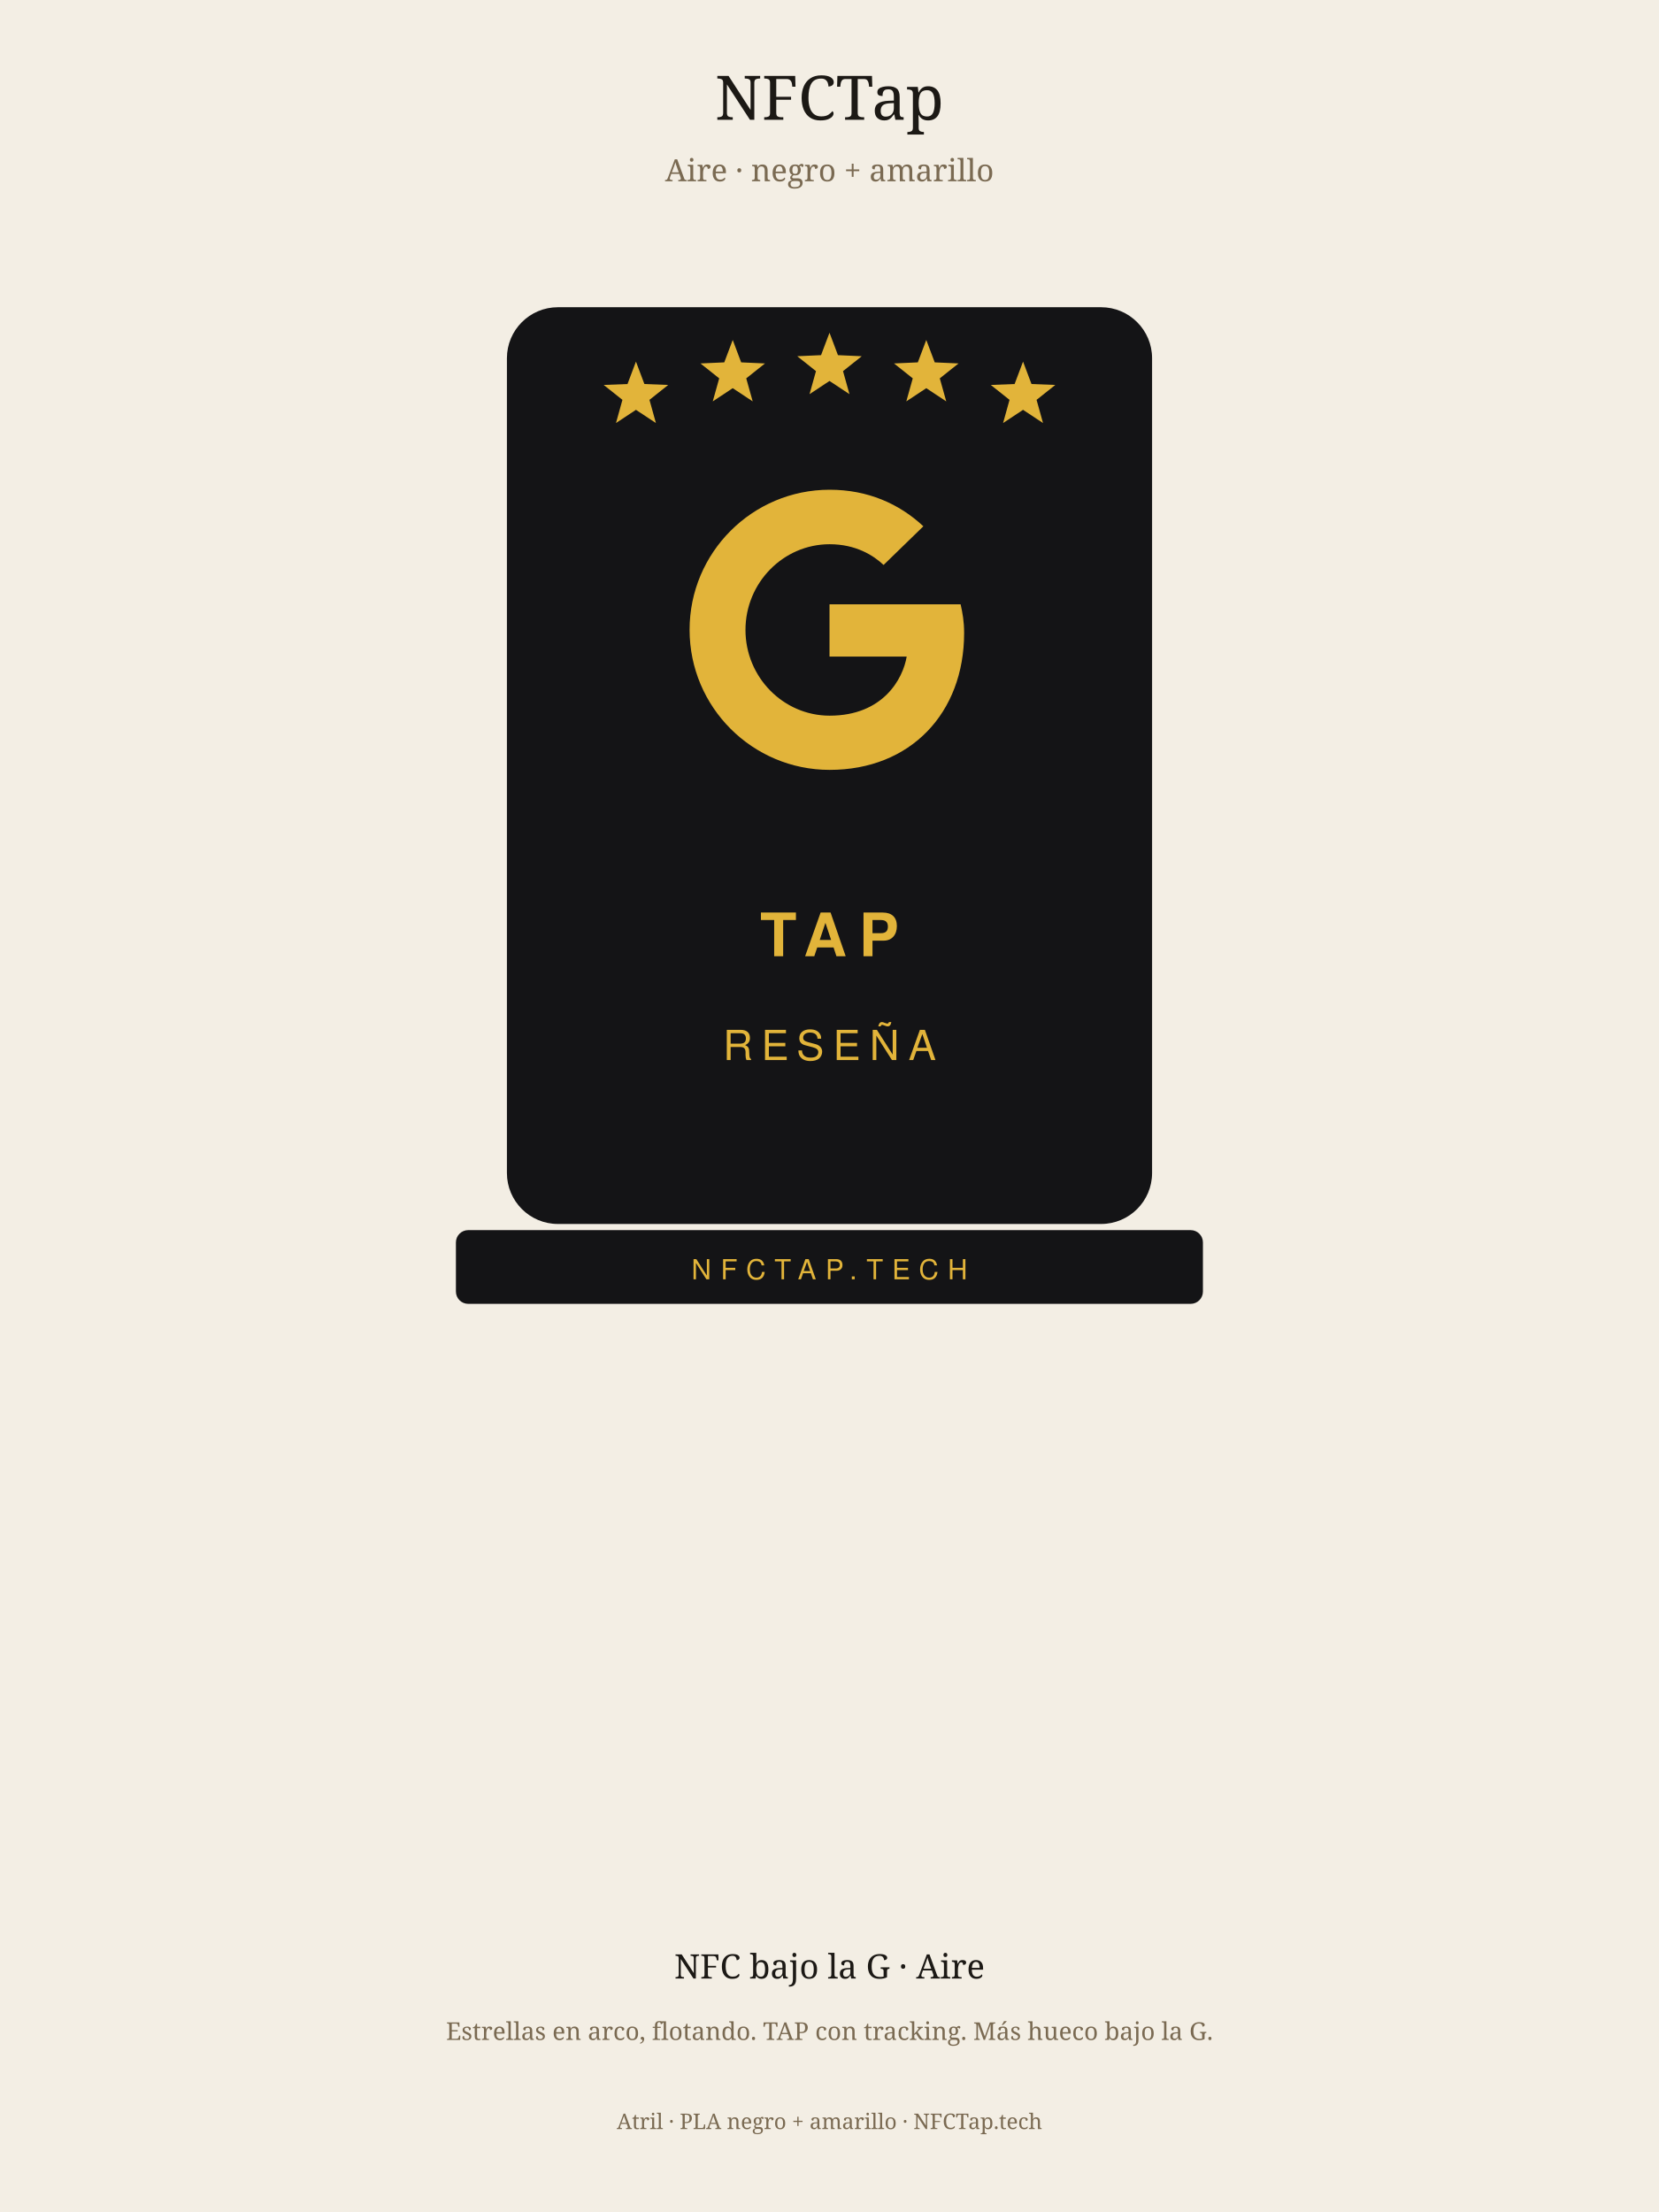
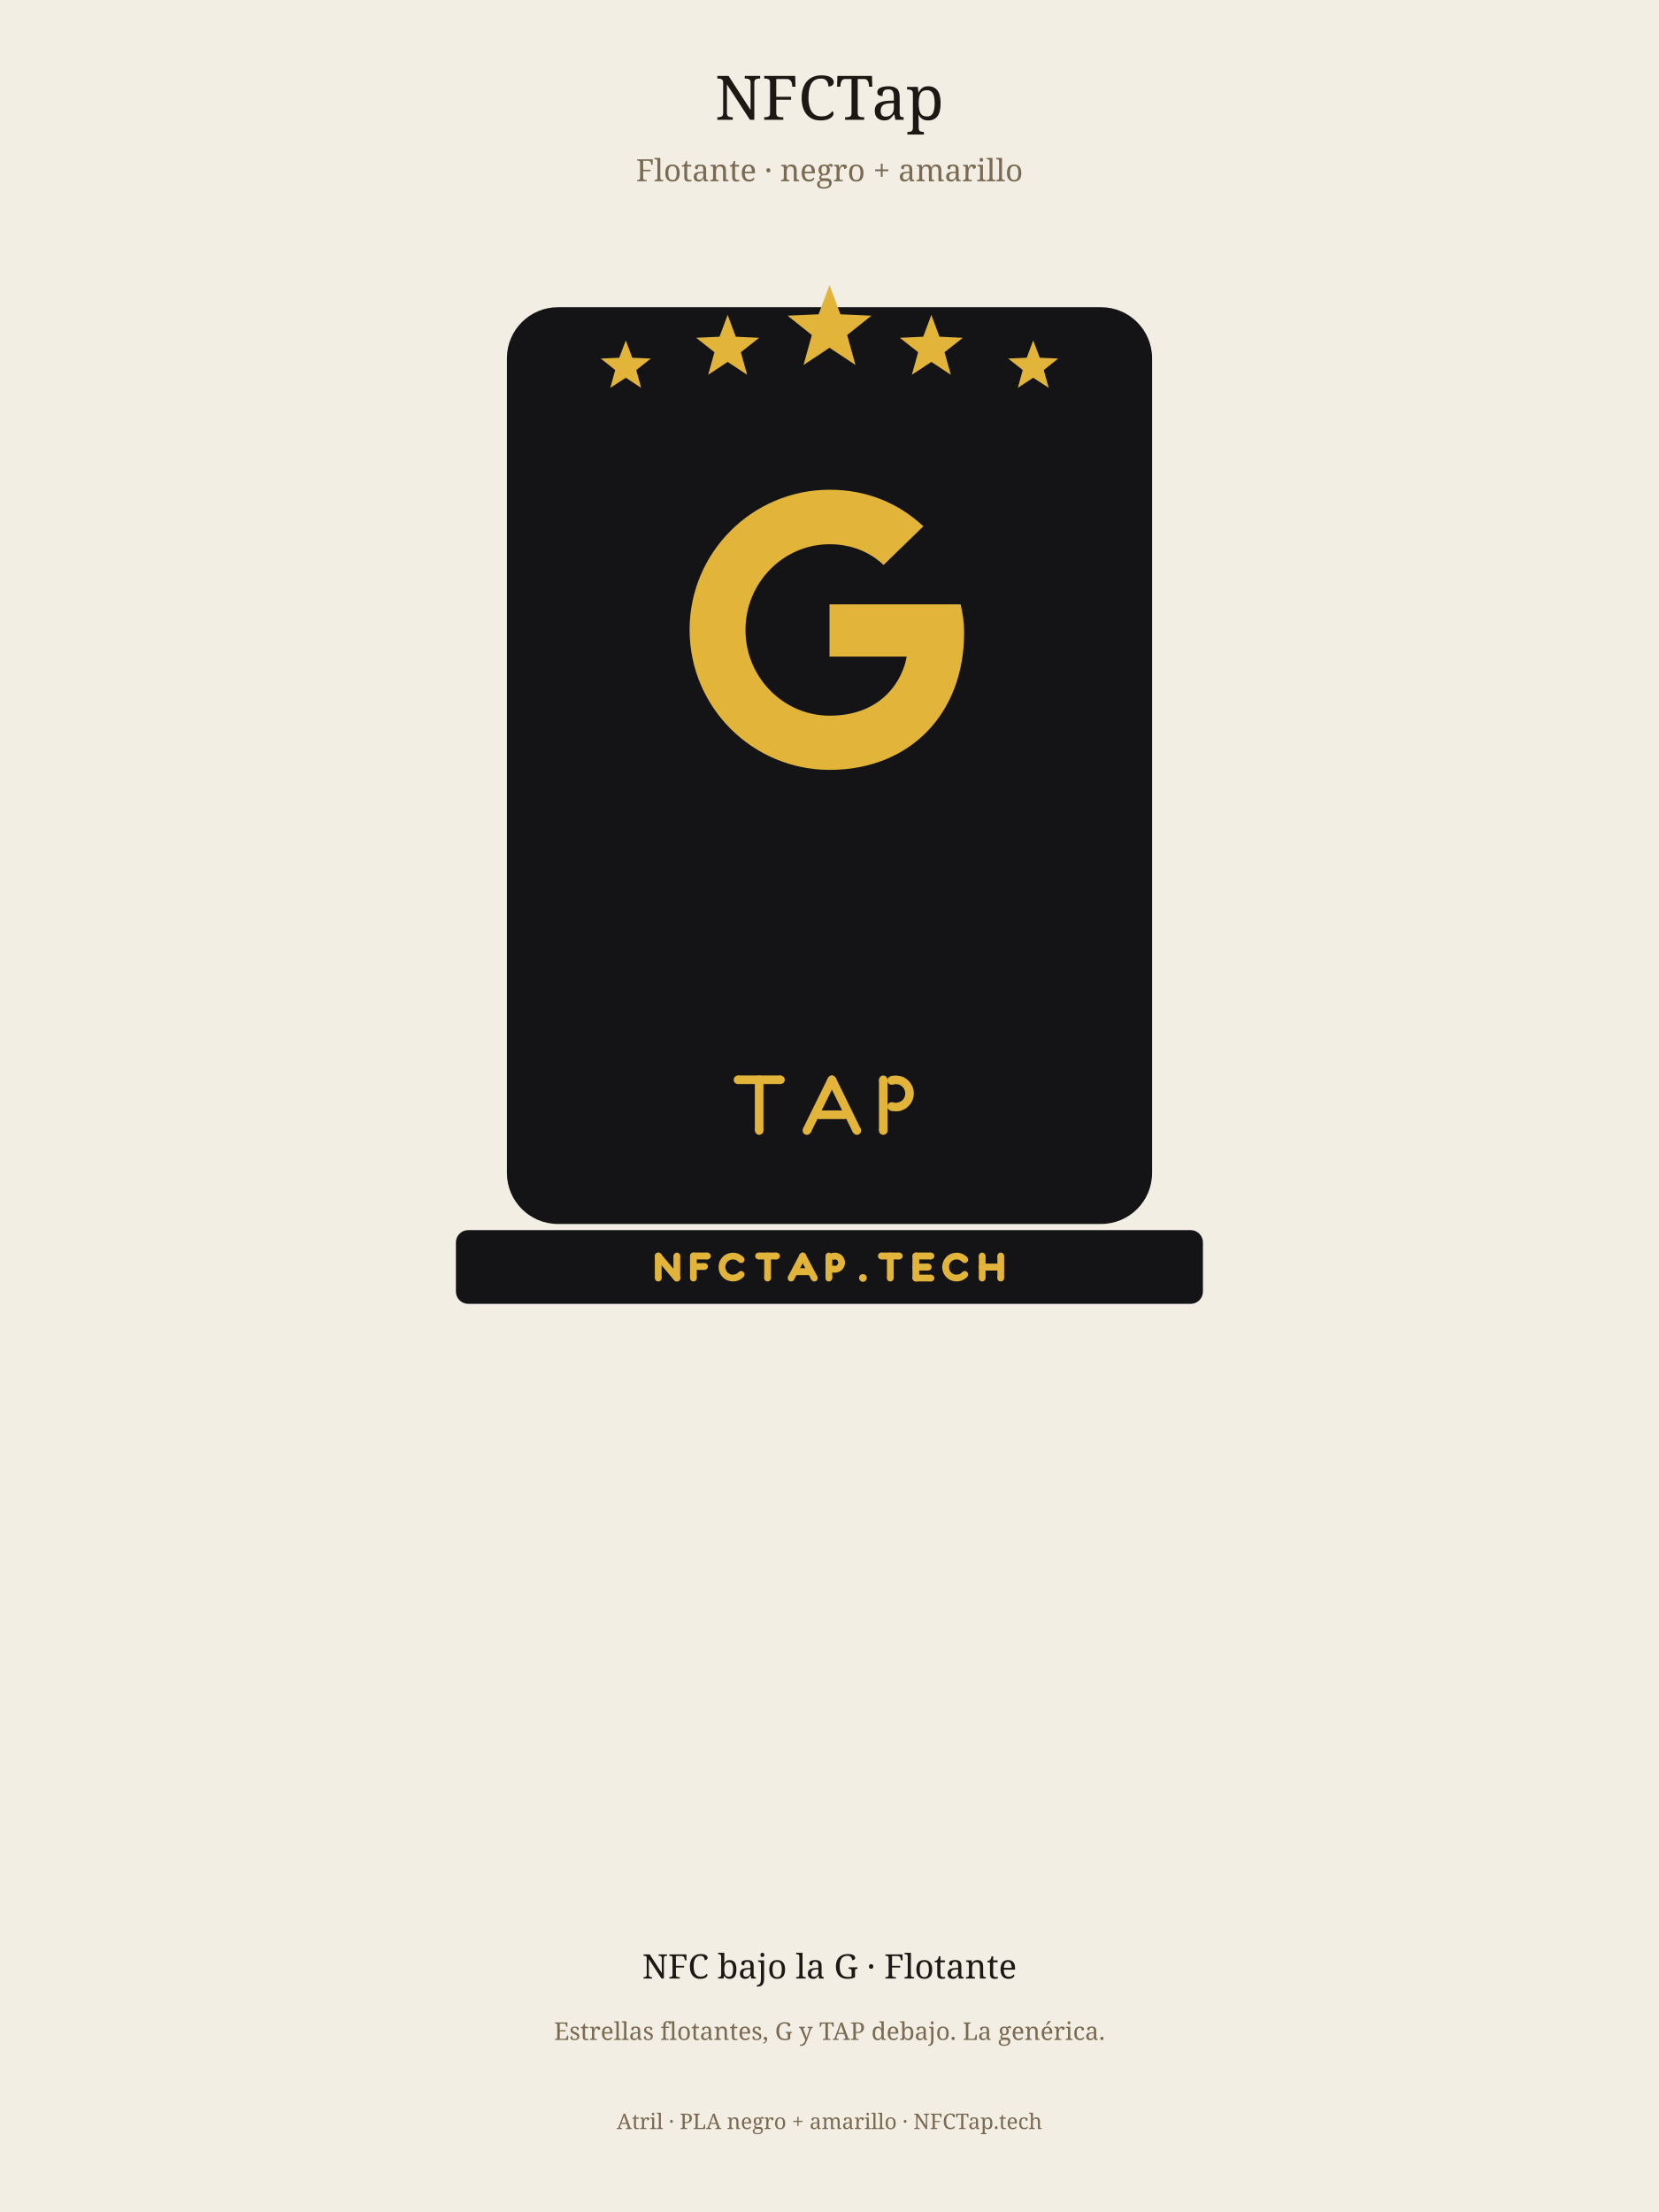
<svg xmlns="http://www.w3.org/2000/svg" viewBox="0 0 1080 1440" width="1080" height="1440">
  <rect width="1080" height="1440" fill="#F3EEE4" />
  <text x="540" y="78" text-anchor="middle" fill="#1C1915" font-family="Georgia, serif" font-size="40">NFCTap</text>
-   <text x="540" y="118" text-anchor="middle" fill="#7A6A52" font-family="Georgia, serif" font-size="20">Aire · negro + amarillo</text>
+   <text x="540" y="118" text-anchor="middle" fill="#7A6A52" font-family="Georgia, serif" font-size="20">Flotante · negro + amarillo</text>
  <rect x="330.0" y="200.0" width="420.0" height="596.8" rx="33.2" fill="#141416" />
-   <polygon points="414.0,235.4 419.5,250.0 435.0,250.6 422.8,260.3 427.0,275.4 414.0,266.8 401.0,275.4 405.2,260.3 393.0,250.6 408.5,250.0" fill="#E2B43A" />
-   <polygon points="477.0,221.3 482.5,235.9 498.0,236.6 485.8,246.3 490.0,261.3 477.0,252.7 464.0,261.3 468.2,246.3 456.0,236.6 471.5,235.9" fill="#E2B43A" />
-   <polygon points="540.0,216.6 545.5,231.2 561.0,231.9 548.8,241.6 553.0,256.6 540.0,248.0 527.0,256.6 531.2,241.6 519.0,231.9 534.5,231.2" fill="#E2B43A" />
-   <polygon points="603.0,221.3 608.5,235.9 624.0,236.6 611.8,246.3 616.0,261.3 603.0,252.7 590.0,261.3 594.2,246.3 582.0,236.6 597.5,235.9" fill="#E2B43A" />
-   <polygon points="666.0,235.4 671.5,250.0 687.0,250.6 674.8,260.3 679.0,275.4 666.0,266.8 653.0,275.4 657.2,260.3 645.0,250.6 660.5,250.0" fill="#E2B43A" />
+   <polygon points="407.4,221.6 411.6,232.9 423.7,233.4 414.2,240.9 417.4,252.5 407.4,245.9 397.3,252.5 400.5,240.9 391.1,233.4 403.1,232.9" fill="#E2B43A" />
+   <polygon points="473.7,205.0 479.0,219.2 494.2,219.9 482.3,229.3 486.4,244.0 473.7,235.6 461.0,244.0 465.1,229.3 453.2,219.9 468.4,219.2" fill="#E2B43A" />
+   <polygon points="540.0,185.6 547.1,204.6 567.3,205.5 551.5,218.1 556.9,237.6 540.0,226.4 523.1,237.6 528.5,218.1 512.7,205.5 532.9,204.6" fill="#E2B43A" />
+   <polygon points="606.3,205.0 611.6,219.2 626.8,219.9 614.9,229.3 619.0,244.0 606.3,235.6 593.6,244.0 597.7,229.3 585.8,219.9 601.0,219.2" fill="#E2B43A" />
+   <polygon points="672.6,221.6 676.9,232.9 688.9,233.4 679.5,240.9 682.7,252.5 672.6,245.9 662.6,252.5 665.8,240.9 656.3,233.4 668.4,232.9" fill="#E2B43A" />
  <g transform="translate(448.816 318.816) scale(10.13158)">
    <path d="M9.001 10.71V7.362h8.424c.126.567.225 1.098.225 1.845 0 5.139-3.447 8.793-8.64 8.793-4.968 0-9-4.032-9-9s4.032-9 9-9c2.43 0 4.464.891 6.021 2.349l-2.556 2.484c-.648-.612-1.782-1.332-3.465-1.332-2.979 0-5.409 2.475-5.409 5.508s2.43 5.508 5.409 5.508c3.447 0 4.716-2.385 4.95-3.798H9.001v-.009z" fill="#E2B43A" />
  </g>
-   <text x="540" y="622.5" text-anchor="middle" fill="#E2B43A" font-family="Helvetica Neue, Helvetica, Arial, sans-serif" font-size="39" font-weight="600" letter-spacing="7.9">TAP</text>
-   <text x="540" y="690.1" text-anchor="middle" fill="#E2B43A" font-family="Helvetica Neue, Helvetica, Arial, sans-serif" font-size="27" font-weight="500" letter-spacing="5.8">RESEÑA</text>
+   <polygon points="480.4,700.1 508.1,700.1 508.1,705.7 480.4,705.7" fill="#E2B43A" />
+   <polygon points="483.2,702.9 483.0,701.9 482.4,701.0 481.5,700.3 480.4,700.1 479.3,700.3 478.4,701.0 477.8,701.9 477.6,702.9 477.8,704.0 478.4,704.9 479.3,705.5 480.4,705.7 481.5,705.5 482.4,704.9 483.0,704.0" fill="#E2B43A" />
+   <polygon points="510.9,702.9 510.7,701.9 510.1,701.0 509.1,700.3 508.1,700.1 507.0,700.3 506.1,701.0 505.5,701.9 505.3,702.9 505.5,704.0 506.1,704.9 507.0,705.5 508.1,705.7 509.1,705.5 510.1,704.9 510.7,704.0" fill="#E2B43A" />
+   <polygon points="491.4,736.0 491.4,702.9 497.0,702.9 497.0,736.0" fill="#E2B43A" />
+   <polygon points="497.0,736.0 496.8,734.9 496.2,734.0 495.3,733.4 494.2,733.2 493.2,733.4 492.3,734.0 491.7,734.9 491.4,736.0 491.7,737.1 492.3,738.0 493.2,738.6 494.2,738.8 495.3,738.6 496.2,738.0 496.8,737.1" fill="#E2B43A" />
+   <polygon points="497.0,702.9 496.8,701.9 496.2,701.0 495.3,700.3 494.2,700.1 493.2,700.3 492.3,701.0 491.7,701.9 491.4,702.9 491.7,704.0 492.3,704.9 493.2,705.5 494.2,705.7 495.3,705.5 496.2,704.9 496.8,704.0" fill="#E2B43A" />
+   <polygon points="522.7,734.8 539.0,701.7 544.1,704.2 527.8,737.3" fill="#E2B43A" />
+   <polygon points="528.1,736.0 527.9,734.9 527.2,734.0 526.3,733.4 525.3,733.2 524.2,733.4 523.3,734.0 522.7,734.9 522.5,736.0 522.7,737.1 523.3,738.0 524.2,738.6 525.3,738.8 526.3,738.6 527.2,738.0 527.9,737.1" fill="#E2B43A" />
+   <polygon points="544.4,702.9 544.1,701.9 543.5,701.0 542.6,700.3 541.5,700.1 540.5,700.3 539.6,701.0 539.0,701.9 538.7,702.9 539.0,704.0 539.6,704.9 540.5,705.5 541.5,705.7 542.6,705.5 543.5,704.9 544.1,704.0" fill="#E2B43A" />
+   <polygon points="555.3,737.3 539.0,704.2 544.1,701.7 560.3,734.8" fill="#E2B43A" />
+   <polygon points="560.6,736.0 560.4,734.9 559.8,734.0 558.9,733.4 557.8,733.2 556.8,733.4 555.9,734.0 555.2,734.9 555.0,736.0 555.2,737.1 555.9,738.0 556.8,738.6 557.8,738.8 558.9,738.6 559.8,738.0 560.4,737.1" fill="#E2B43A" />
+   <polygon points="544.4,702.9 544.1,701.9 543.5,701.0 542.6,700.3 541.5,700.1 540.5,700.3 539.6,701.0 539.0,701.9 538.7,702.9 539.0,704.0 539.6,704.9 540.5,705.5 541.5,705.7 542.6,705.5 543.5,704.9 544.1,704.0" fill="#E2B43A" />
+   <polygon points="533.2,722.9 549.9,722.9 549.9,728.5 533.2,728.5" fill="#E2B43A" />
+   <polygon points="536.0,725.7 535.8,724.6 535.2,723.7 534.3,723.1 533.2,722.9 532.1,723.1 531.2,723.7 530.6,724.6 530.4,725.7 530.6,726.7 531.2,727.6 532.1,728.3 533.2,728.5 534.3,728.3 535.2,727.6 535.8,726.7" fill="#E2B43A" />
+   <polygon points="552.7,725.7 552.5,724.6 551.9,723.7 551.0,723.1 549.9,722.9 548.8,723.1 547.9,723.7 547.3,724.6 547.1,725.7 547.3,726.7 547.9,727.6 548.8,728.3 549.9,728.5 551.0,728.3 551.9,727.6 552.5,726.7" fill="#E2B43A" />
+   <polygon points="572.2,736.0 572.2,702.9 577.8,702.9 577.8,736.0" fill="#E2B43A" />
+   <polygon points="577.8,736.0 577.6,734.9 577.0,734.0 576.1,733.4 575.0,733.2 573.9,733.4 573.0,734.0 572.4,734.9 572.2,736.0 572.4,737.1 573.0,738.0 573.9,738.6 575.0,738.8 576.1,738.6 577.0,738.0 577.6,737.1" fill="#E2B43A" />
+   <polygon points="577.8,702.9 577.6,701.9 577.0,701.0 576.1,700.3 575.0,700.1 573.9,700.3 573.0,701.0 572.4,701.9 572.2,702.9 572.4,704.0 573.0,704.9 573.9,705.5 575.0,705.7 576.1,705.5 577.0,704.9 577.6,704.0" fill="#E2B43A" />
+   <polygon points="579.6,700.7 581.7,700.2 583.9,700.2 586.1,700.5 588.2,701.2 590.1,702.4 591.7,703.8 593.1,705.6 594.1,707.5 594.7,709.6 594.9,711.8 594.7,714.0 594.1,716.1 593.1,718.1 591.7,719.8 590.1,721.3 588.2,722.4 586.1,723.2 583.9,723.5 581.7,723.4 579.6,723.0 581.3,717.6 582.4,717.9 583.6,717.9 584.7,717.7 585.8,717.3 586.8,716.8 587.7,716.0 588.4,715.1 588.9,714.1 589.2,713.0 589.3,711.8 589.2,710.7 588.9,709.6 588.4,708.6 587.7,707.7 586.8,706.9 585.8,706.3 584.7,705.9 583.6,705.8 582.4,705.8 581.3,706.0" fill="#E2B43A" />
+   <polygon points="583.3,703.4 583.1,702.3 582.4,701.4 581.5,700.8 580.5,700.6 579.4,700.8 578.5,701.4 577.9,702.3 577.7,703.4 577.9,704.4 578.5,705.4 579.4,706.0 580.5,706.2 581.5,706.0 582.4,705.4 583.1,704.4" fill="#E2B43A" />
+   <polygon points="583.3,720.3 583.1,719.2 582.4,718.3 581.5,717.7 580.5,717.5 579.4,717.7 578.5,718.3 577.9,719.2 577.7,720.3 577.9,721.4 578.5,722.3 579.4,722.9 580.5,723.1 581.5,722.9 582.4,722.3 583.1,721.4" fill="#E2B43A" />
  <rect x="296.8" y="800.8" width="486.3" height="48" rx="8" fill="#141416" />
-   <text x="540" y="832.8" text-anchor="middle" fill="#E2B43A" font-family="Helvetica Neue, Helvetica, Arial, sans-serif" font-size="18" letter-spacing="6">NFCTAP.TECH</text>
-   <text x="540" y="1288" text-anchor="middle" fill="#1C1915" font-family="Georgia, serif" font-size="22">NFC bajo la G · Aire</text>
-   <text x="540" y="1328" text-anchor="middle" fill="#7A6A52" font-family="Georgia, serif" font-size="16">Estrellas en arco, flotando. TAP con tracking. Más hueco bajo la G.</text>
+   <polygon points="426.3,832.0 426.3,817.7 430.7,817.7 430.7,832.0" fill="#E2B43A" />
+   <polygon points="430.7,832.0 430.6,831.2 430.1,830.5 429.4,830.0 428.5,829.8 427.7,830.0 426.9,830.5 426.5,831.2 426.3,832.0 426.5,832.9 426.9,833.6 427.7,834.1 428.5,834.2 429.4,834.1 430.1,833.6 430.6,832.9" fill="#E2B43A" />
+   <polygon points="430.7,817.7 430.6,816.8 430.1,816.1 429.4,815.6 428.5,815.4 427.7,815.6 426.9,816.1 426.5,816.8 426.3,817.7 426.5,818.5 426.9,819.2 427.7,819.7 428.5,819.9 429.4,819.7 430.1,819.2 430.6,818.5" fill="#E2B43A" />
+   <polygon points="438.4,832.0 438.4,817.7 442.8,817.7 442.8,832.0" fill="#E2B43A" />
+   <polygon points="442.8,832.0 442.7,831.2 442.2,830.5 441.5,830.0 440.6,829.8 439.8,830.0 439.1,830.5 438.6,831.2 438.4,832.0 438.6,832.9 439.1,833.6 439.8,834.1 440.6,834.2 441.5,834.1 442.2,833.6 442.7,832.9" fill="#E2B43A" />
+   <polygon points="442.8,817.7 442.7,816.8 442.2,816.1 441.5,815.6 440.6,815.4 439.8,815.6 439.1,816.1 438.6,816.8 438.4,817.7 438.6,818.5 439.1,819.2 439.8,819.7 440.6,819.9 441.5,819.7 442.2,819.2 442.7,818.5" fill="#E2B43A" />
+   <polygon points="430.2,816.2 442.3,830.6 438.9,833.5 426.8,819.1" fill="#E2B43A" />
+   <polygon points="430.7,817.7 430.6,816.8 430.1,816.1 429.4,815.6 428.5,815.4 427.7,815.6 426.9,816.1 426.5,816.8 426.3,817.7 426.5,818.5 426.9,819.2 427.7,819.7 428.5,819.9 429.4,819.7 430.1,819.2 430.6,818.5" fill="#E2B43A" />
+   <polygon points="442.8,832.0 442.7,831.2 442.2,830.5 441.5,830.0 440.6,829.8 439.8,830.0 439.1,830.5 438.6,831.2 438.4,832.0 438.6,832.9 439.1,833.6 439.8,834.1 440.6,834.2 441.5,834.1 442.2,833.6 442.7,832.9" fill="#E2B43A" />
+   <polygon points="449.2,832.0 449.2,817.7 453.6,817.7 453.6,832.0" fill="#E2B43A" />
+   <polygon points="453.6,832.0 453.4,831.2 453.0,830.5 452.2,830.0 451.4,829.8 450.6,830.0 449.8,830.5 449.4,831.2 449.2,832.0 449.4,832.9 449.8,833.6 450.6,834.1 451.4,834.2 452.2,834.1 453.0,833.6 453.4,832.9" fill="#E2B43A" />
+   <polygon points="453.6,817.7 453.4,816.8 453.0,816.1 452.2,815.6 451.4,815.4 450.6,815.6 449.8,816.1 449.4,816.8 449.2,817.7 449.4,818.5 449.8,819.2 450.6,819.7 451.4,819.9 452.2,819.7 453.0,819.2 453.4,818.5" fill="#E2B43A" />
+   <polygon points="451.4,815.4 460.5,815.4 460.5,819.9 451.4,819.9" fill="#E2B43A" />
+   <polygon points="453.6,817.7 453.4,816.8 453.0,816.1 452.2,815.6 451.4,815.4 450.6,815.6 449.8,816.1 449.4,816.8 449.2,817.7 449.4,818.5 449.8,819.2 450.6,819.7 451.4,819.9 452.2,819.7 453.0,819.2 453.4,818.5" fill="#E2B43A" />
+   <polygon points="462.7,817.7 462.6,816.8 462.1,816.1 461.4,815.6 460.5,815.4 459.7,815.6 458.9,816.1 458.5,816.8 458.3,817.7 458.5,818.5 458.9,819.2 459.7,819.7 460.5,819.9 461.4,819.7 462.1,819.2 462.6,818.5" fill="#E2B43A" />
+   <polygon points="451.4,822.3 458.7,822.3 458.7,826.7 451.4,826.7" fill="#E2B43A" />
+   <polygon points="453.6,824.5 453.4,823.6 453.0,822.9 452.2,822.4 451.4,822.3 450.6,822.4 449.8,822.9 449.4,823.6 449.2,824.5 449.4,825.3 449.8,826.0 450.6,826.5 451.4,826.7 452.2,826.5 453.0,826.0 453.4,825.3" fill="#E2B43A" />
+   <polygon points="460.9,824.5 460.7,823.6 460.2,822.9 459.5,822.4 458.7,822.3 457.8,822.4 457.1,822.9 456.6,823.6 456.5,824.5 456.6,825.3 457.1,826.0 457.8,826.5 458.7,826.7 459.5,826.5 460.2,826.0 460.7,825.3" fill="#E2B43A" />
+   <polygon points="484.1,818.6 482.6,817.2 480.8,816.2 478.8,815.6 476.8,815.5 474.8,815.8 472.8,816.5 471.1,817.6 469.7,819.1 468.6,820.9 468.0,822.8 467.8,824.8 468.0,826.9 468.6,828.8 469.7,830.6 471.1,832.1 472.8,833.2 474.8,833.9 476.8,834.2 478.8,834.1 480.8,833.5 482.6,832.5 484.1,831.1 480.9,828.2 480.0,828.9 479.1,829.4 478.0,829.7 477.0,829.8 475.9,829.7 474.9,829.3 474.0,828.7 473.2,827.9 472.7,827.0 472.3,825.9 472.2,824.8 472.3,823.8 472.7,822.7 473.2,821.8 474.0,821.0 474.9,820.4 475.9,820.0 477.0,819.9 478.0,819.9 479.1,820.3 480.0,820.8 480.9,821.5" fill="#E2B43A" />
+   <polygon points="484.7,820.0 484.5,819.2 484.1,818.5 483.3,818.0 482.5,817.8 481.6,818.0 480.9,818.5 480.5,819.2 480.3,820.0 480.5,820.9 480.9,821.6 481.6,822.1 482.5,822.2 483.3,822.1 484.1,821.6 484.5,820.9" fill="#E2B43A" />
+   <polygon points="484.7,829.6 484.5,828.8 484.1,828.1 483.3,827.6 482.5,827.4 481.6,827.6 480.9,828.1 480.5,828.8 480.3,829.6 480.5,830.5 480.9,831.2 481.6,831.7 482.5,831.9 483.3,831.7 484.1,831.2 484.5,830.5" fill="#E2B43A" />
+   <polygon points="493.8,815.4 505.5,815.4 505.5,819.9 493.8,819.9" fill="#E2B43A" />
+   <polygon points="496.0,817.7 495.8,816.8 495.4,816.1 494.6,815.6 493.8,815.4 493.0,815.6 492.2,816.1 491.8,816.8 491.6,817.7 491.8,818.5 492.2,819.2 493.0,819.7 493.8,819.9 494.6,819.7 495.4,819.2 495.8,818.5" fill="#E2B43A" />
+   <polygon points="507.7,817.7 507.6,816.8 507.1,816.1 506.4,815.6 505.5,815.4 504.7,815.6 504.0,816.1 503.5,816.8 503.3,817.7 503.5,818.5 504.0,819.2 504.7,819.7 505.5,819.9 506.4,819.7 507.1,819.2 507.6,818.5" fill="#E2B43A" />
+   <polygon points="497.5,832.0 497.5,817.7 501.9,817.7 501.9,832.0" fill="#E2B43A" />
+   <polygon points="501.9,832.0 501.7,831.2 501.2,830.5 500.5,830.0 499.7,829.8 498.8,830.0 498.1,830.5 497.6,831.2 497.5,832.0 497.6,832.9 498.1,833.6 498.8,834.1 499.7,834.2 500.5,834.1 501.2,833.6 501.7,832.9" fill="#E2B43A" />
+   <polygon points="501.9,817.7 501.7,816.8 501.2,816.1 500.5,815.6 499.7,815.4 498.8,815.6 498.1,816.1 497.6,816.8 497.5,817.7 497.6,818.5 498.1,819.2 498.8,819.7 499.7,819.9 500.5,819.7 501.2,819.2 501.7,818.5" fill="#E2B43A" />
+   <polygon points="513.0,831.0 520.6,816.6 524.5,818.7 516.9,833.1" fill="#E2B43A" />
+   <polygon points="517.2,832.0 517.0,831.2 516.6,830.5 515.8,830.0 515.0,829.8 514.1,830.0 513.4,830.5 512.9,831.2 512.8,832.0 512.9,832.9 513.4,833.6 514.1,834.1 515.0,834.2 515.8,834.1 516.6,833.6 517.0,832.9" fill="#E2B43A" />
+   <polygon points="524.8,817.7 524.6,816.8 524.1,816.1 523.4,815.6 522.6,815.4 521.7,815.6 521.0,816.1 520.5,816.8 520.3,817.7 520.5,818.5 521.0,819.2 521.7,819.7 522.6,819.9 523.4,819.7 524.1,819.2 524.6,818.5" fill="#E2B43A" />
+   <polygon points="528.2,833.1 520.6,818.7 524.5,816.6 532.1,831.0" fill="#E2B43A" />
+   <polygon points="532.3,832.0 532.2,831.2 531.7,830.5 531.0,830.0 530.1,829.8 529.3,830.0 528.6,830.5 528.1,831.2 527.9,832.0 528.1,832.9 528.6,833.6 529.3,834.1 530.1,834.2 531.0,834.1 531.7,833.6 532.2,832.9" fill="#E2B43A" />
+   <polygon points="524.8,817.7 524.6,816.8 524.1,816.1 523.4,815.6 522.6,815.4 521.7,815.6 521.0,816.1 520.5,816.8 520.3,817.7 520.5,818.5 521.0,819.2 521.7,819.7 522.6,819.9 523.4,819.7 524.1,819.2 524.6,818.5" fill="#E2B43A" />
+   <polygon points="518.5,825.6 526.6,825.6 526.6,830.1 518.5,830.1" fill="#E2B43A" />
+   <polygon points="520.7,827.8 520.5,827.0 520.1,826.3 519.3,825.8 518.5,825.6 517.7,825.8 516.9,826.3 516.5,827.0 516.3,827.8 516.5,828.7 516.9,829.4 517.7,829.9 518.5,830.1 519.3,829.9 520.1,829.4 520.5,828.7" fill="#E2B43A" />
+   <polygon points="528.8,827.8 528.7,827.0 528.2,826.3 527.5,825.8 526.6,825.6 525.8,825.8 525.1,826.3 524.6,827.0 524.4,827.8 524.6,828.7 525.1,829.4 525.8,829.9 526.6,830.1 527.5,829.9 528.2,829.4 528.7,828.7" fill="#E2B43A" />
+   <polygon points="537.4,832.0 537.4,817.7 541.8,817.7 541.8,832.0" fill="#E2B43A" />
+   <polygon points="541.8,832.0 541.6,831.2 541.1,830.5 540.4,830.0 539.6,829.8 538.7,830.0 538.0,830.5 537.5,831.2 537.4,832.0 537.5,832.9 538.0,833.6 538.7,834.1 539.6,834.2 540.4,834.1 541.1,833.6 541.6,832.9" fill="#E2B43A" />
+   <polygon points="541.8,817.7 541.6,816.8 541.1,816.1 540.4,815.6 539.6,815.4 538.7,815.6 538.0,816.1 537.5,816.8 537.4,817.7 537.5,818.5 538.0,819.2 538.7,819.7 539.6,819.9 540.4,819.7 541.1,819.2 541.6,818.5" fill="#E2B43A" />
+   <polygon points="541.5,815.8 542.7,815.5 544.0,815.5 545.2,815.7 546.3,816.1 547.4,816.7 548.3,817.5 549.1,818.5 549.6,819.6 550.0,820.8 550.1,822.0 550.0,823.2 549.6,824.4 549.1,825.5 548.3,826.5 547.4,827.3 546.3,827.9 545.2,828.3 544.0,828.5 542.7,828.5 541.5,828.2 542.9,824.0 543.3,824.1 543.7,824.1 544.1,824.0 544.5,823.9 544.8,823.7 545.1,823.4 545.3,823.1 545.5,822.8 545.6,822.4 545.7,822.0 545.6,821.6 545.5,821.2 545.3,820.8 545.1,820.5 544.8,820.3 544.5,820.1 544.1,819.9 543.7,819.9 543.3,819.9 542.9,820.0" fill="#E2B43A" />
+   <polygon points="544.4,817.9 544.3,817.0 543.8,816.3 543.1,815.8 542.2,815.7 541.4,815.8 540.7,816.3 540.2,817.0 540.0,817.9 540.2,818.7 540.7,819.4 541.4,819.9 542.2,820.1 543.1,819.9 543.8,819.4 544.3,818.7" fill="#E2B43A" />
+   <polygon points="544.4,826.1 544.3,825.2 543.8,824.5 543.1,824.0 542.2,823.9 541.4,824.0 540.7,824.5 540.2,825.2 540.0,826.1 540.2,826.9 540.7,827.7 541.4,828.1 542.2,828.3 543.1,828.1 543.8,827.7 544.3,826.9" fill="#E2B43A" />
+   <polygon points="564.3,831.9 564.1,830.9 563.6,830.1 562.7,829.6 561.8,829.4 560.8,829.6 560.0,830.1 559.4,830.9 559.2,831.9 559.4,832.9 560.0,833.7 560.8,834.3 561.8,834.5 562.7,834.3 563.6,833.7 564.1,832.9" fill="#E2B43A" />
+   <polygon points="573.7,815.4 585.4,815.4 585.4,819.9 573.7,819.9" fill="#E2B43A" />
+   <polygon points="575.9,817.7 575.8,816.8 575.3,816.1 574.6,815.6 573.7,815.4 572.9,815.6 572.1,816.1 571.7,816.8 571.5,817.7 571.7,818.5 572.1,819.2 572.9,819.7 573.7,819.9 574.6,819.7 575.3,819.2 575.8,818.5" fill="#E2B43A" />
+   <polygon points="587.7,817.7 587.5,816.8 587.0,816.1 586.3,815.6 585.4,815.4 584.6,815.6 583.9,816.1 583.4,816.8 583.2,817.7 583.4,818.5 583.9,819.2 584.6,819.7 585.4,819.9 586.3,819.7 587.0,819.2 587.5,818.5" fill="#E2B43A" />
+   <polygon points="577.4,832.0 577.4,817.7 581.8,817.7 581.8,832.0" fill="#E2B43A" />
+   <polygon points="581.8,832.0 581.6,831.2 581.1,830.5 580.4,830.0 579.6,829.8 578.7,830.0 578.0,830.5 577.5,831.2 577.4,832.0 577.5,832.9 578.0,833.6 578.7,834.1 579.6,834.2 580.4,834.1 581.1,833.6 581.6,832.9" fill="#E2B43A" />
+   <polygon points="581.8,817.7 581.6,816.8 581.1,816.1 580.4,815.6 579.6,815.4 578.7,815.6 578.0,816.1 577.5,816.8 577.4,817.7 577.5,818.5 578.0,819.2 578.7,819.7 579.6,819.9 580.4,819.7 581.1,819.2 581.6,818.5" fill="#E2B43A" />
+   <polygon points="594.0,832.0 594.0,817.7 598.4,817.7 598.4,832.0" fill="#E2B43A" />
+   <polygon points="598.4,832.0 598.3,831.2 597.8,830.5 597.1,830.0 596.2,829.8 595.4,830.0 594.7,830.5 594.2,831.2 594.0,832.0 594.2,832.9 594.7,833.6 595.4,834.1 596.2,834.2 597.1,834.1 597.8,833.6 598.3,832.9" fill="#E2B43A" />
+   <polygon points="598.4,817.7 598.3,816.8 597.8,816.1 597.1,815.6 596.2,815.4 595.4,815.6 594.7,816.1 594.2,816.8 594.0,817.7 594.2,818.5 594.7,819.2 595.4,819.7 596.2,819.9 597.1,819.7 597.8,819.2 598.3,818.5" fill="#E2B43A" />
+   <polygon points="596.2,815.4 606.1,815.4 606.1,819.9 596.2,819.9" fill="#E2B43A" />
+   <polygon points="598.4,817.7 598.3,816.8 597.8,816.1 597.1,815.6 596.2,815.4 595.4,815.6 594.7,816.1 594.2,816.8 594.0,817.7 594.2,818.5 594.7,819.2 595.4,819.7 596.2,819.9 597.1,819.7 597.8,819.2 598.3,818.5" fill="#E2B43A" />
+   <polygon points="608.3,817.7 608.1,816.8 607.6,816.1 606.9,815.6 606.1,815.4 605.2,815.6 604.5,816.1 604.0,816.8 603.9,817.7 604.0,818.5 604.5,819.2 605.2,819.7 606.1,819.9 606.9,819.7 607.6,819.2 608.1,818.5" fill="#E2B43A" />
+   <polygon points="596.2,822.6 604.3,822.6 604.3,827.1 596.2,827.1" fill="#E2B43A" />
+   <polygon points="598.4,824.8 598.3,824.0 597.8,823.3 597.1,822.8 596.2,822.6 595.4,822.8 594.7,823.3 594.2,824.0 594.0,824.8 594.2,825.7 594.7,826.4 595.4,826.9 596.2,827.1 597.1,826.9 597.8,826.4 598.3,825.7" fill="#E2B43A" />
+   <polygon points="606.5,824.8 606.3,824.0 605.9,823.3 605.1,822.8 604.3,822.6 603.4,822.8 602.7,823.3 602.3,824.0 602.1,824.8 602.3,825.7 602.7,826.4 603.4,826.9 604.3,827.1 605.1,826.9 605.9,826.4 606.3,825.7" fill="#E2B43A" />
+   <polygon points="596.2,829.8 606.1,829.8 606.1,834.2 596.2,834.2" fill="#E2B43A" />
+   <polygon points="598.4,832.0 598.3,831.2 597.8,830.5 597.1,830.0 596.2,829.8 595.4,830.0 594.7,830.5 594.2,831.2 594.0,832.0 594.2,832.9 594.7,833.6 595.4,834.1 596.2,834.2 597.1,834.1 597.8,833.6 598.3,832.9" fill="#E2B43A" />
+   <polygon points="608.3,832.0 608.1,831.2 607.6,830.5 606.9,830.0 606.1,829.8 605.2,830.0 604.5,830.5 604.0,831.2 603.9,832.0 604.0,832.9 604.5,833.6 605.2,834.1 606.1,834.2 606.9,834.1 607.6,833.6 608.1,832.9" fill="#E2B43A" />
+   <polygon points="629.7,818.6 628.2,817.2 626.4,816.2 624.4,815.6 622.4,815.5 620.3,815.8 618.4,816.5 616.7,817.6 615.3,819.1 614.2,820.9 613.6,822.8 613.3,824.8 613.6,826.9 614.2,828.8 615.3,830.6 616.7,832.1 618.4,833.2 620.3,833.9 622.4,834.2 624.4,834.1 626.4,833.5 628.2,832.5 629.7,831.1 626.4,828.2 625.6,828.9 624.7,829.4 623.6,829.7 622.5,829.8 621.5,829.7 620.4,829.3 619.5,828.7 618.8,827.9 618.2,827.0 617.9,825.9 617.8,824.8 617.9,823.8 618.2,822.7 618.8,821.8 619.5,821.0 620.4,820.4 621.5,820.0 622.5,819.9 623.6,819.9 624.7,820.3 625.6,820.8 626.4,821.5" fill="#E2B43A" />
+   <polygon points="630.3,820.0 630.1,819.2 629.6,818.5 628.9,818.0 628.1,817.8 627.2,818.0 626.5,818.5 626.0,819.2 625.9,820.0 626.0,820.9 626.5,821.6 627.2,822.1 628.1,822.2 628.9,822.1 629.6,821.6 630.1,820.9" fill="#E2B43A" />
+   <polygon points="630.3,829.6 630.1,828.8 629.6,828.1 628.9,827.6 628.1,827.4 627.2,827.6 626.5,828.1 626.0,828.8 625.9,829.6 626.0,830.5 626.5,831.2 627.2,831.7 628.1,831.9 628.9,831.7 629.6,831.2 630.1,830.5" fill="#E2B43A" />
+   <polygon points="637.2,832.0 637.2,817.7 641.6,817.7 641.6,832.0" fill="#E2B43A" />
+   <polygon points="641.6,832.0 641.4,831.2 640.9,830.5 640.2,830.0 639.4,829.8 638.5,830.0 637.8,830.5 637.3,831.2 637.2,832.0 637.3,832.9 637.8,833.6 638.5,834.1 639.4,834.2 640.2,834.1 640.9,833.6 641.4,832.9" fill="#E2B43A" />
+   <polygon points="641.6,817.7 641.4,816.8 640.9,816.1 640.2,815.6 639.4,815.4 638.5,815.6 637.8,816.1 637.3,816.8 637.2,817.7 637.3,818.5 637.8,819.2 638.5,819.7 639.4,819.9 640.2,819.7 640.9,819.2 641.4,818.5" fill="#E2B43A" />
+   <polygon points="649.3,832.0 649.3,817.7 653.7,817.7 653.7,832.0" fill="#E2B43A" />
+   <polygon points="653.7,832.0 653.5,831.2 653.1,830.5 652.3,830.0 651.5,829.8 650.6,830.0 649.9,830.5 649.4,831.2 649.3,832.0 649.4,832.9 649.9,833.6 650.6,834.1 651.5,834.2 652.3,834.1 653.1,833.6 653.5,832.9" fill="#E2B43A" />
+   <polygon points="653.7,817.7 653.5,816.8 653.1,816.1 652.3,815.6 651.5,815.4 650.6,815.6 649.9,816.1 649.4,816.8 649.3,817.7 649.4,818.5 649.9,819.2 650.6,819.7 651.5,819.9 652.3,819.7 653.1,819.2 653.5,818.5" fill="#E2B43A" />
+   <polygon points="639.4,822.6 651.5,822.6 651.5,827.1 639.4,827.1" fill="#E2B43A" />
+   <polygon points="641.6,824.8 641.4,824.0 640.9,823.3 640.2,822.8 639.4,822.6 638.5,822.8 637.8,823.3 637.3,824.0 637.2,824.8 637.3,825.7 637.8,826.4 638.5,826.9 639.4,827.1 640.2,826.9 640.9,826.4 641.4,825.7" fill="#E2B43A" />
+   <polygon points="653.7,824.8 653.5,824.0 653.1,823.3 652.3,822.8 651.5,822.6 650.6,822.8 649.9,823.3 649.4,824.0 649.3,824.8 649.4,825.7 649.9,826.4 650.6,826.9 651.5,827.1 652.3,826.9 653.1,826.4 653.5,825.7" fill="#E2B43A" />
+   <text x="540" y="1288" text-anchor="middle" fill="#1C1915" font-family="Georgia, serif" font-size="22">NFC bajo la G · Flotante</text>
+   <text x="540" y="1328" text-anchor="middle" fill="#7A6A52" font-family="Georgia, serif" font-size="16">Estrellas flotantes, G y TAP debajo. La genérica.</text>
  <text x="540" y="1386" text-anchor="middle" fill="#7A6A52" font-family="Georgia, serif" font-size="14">Atril · PLA negro + amarillo · NFCTap.tech</text>
</svg>
